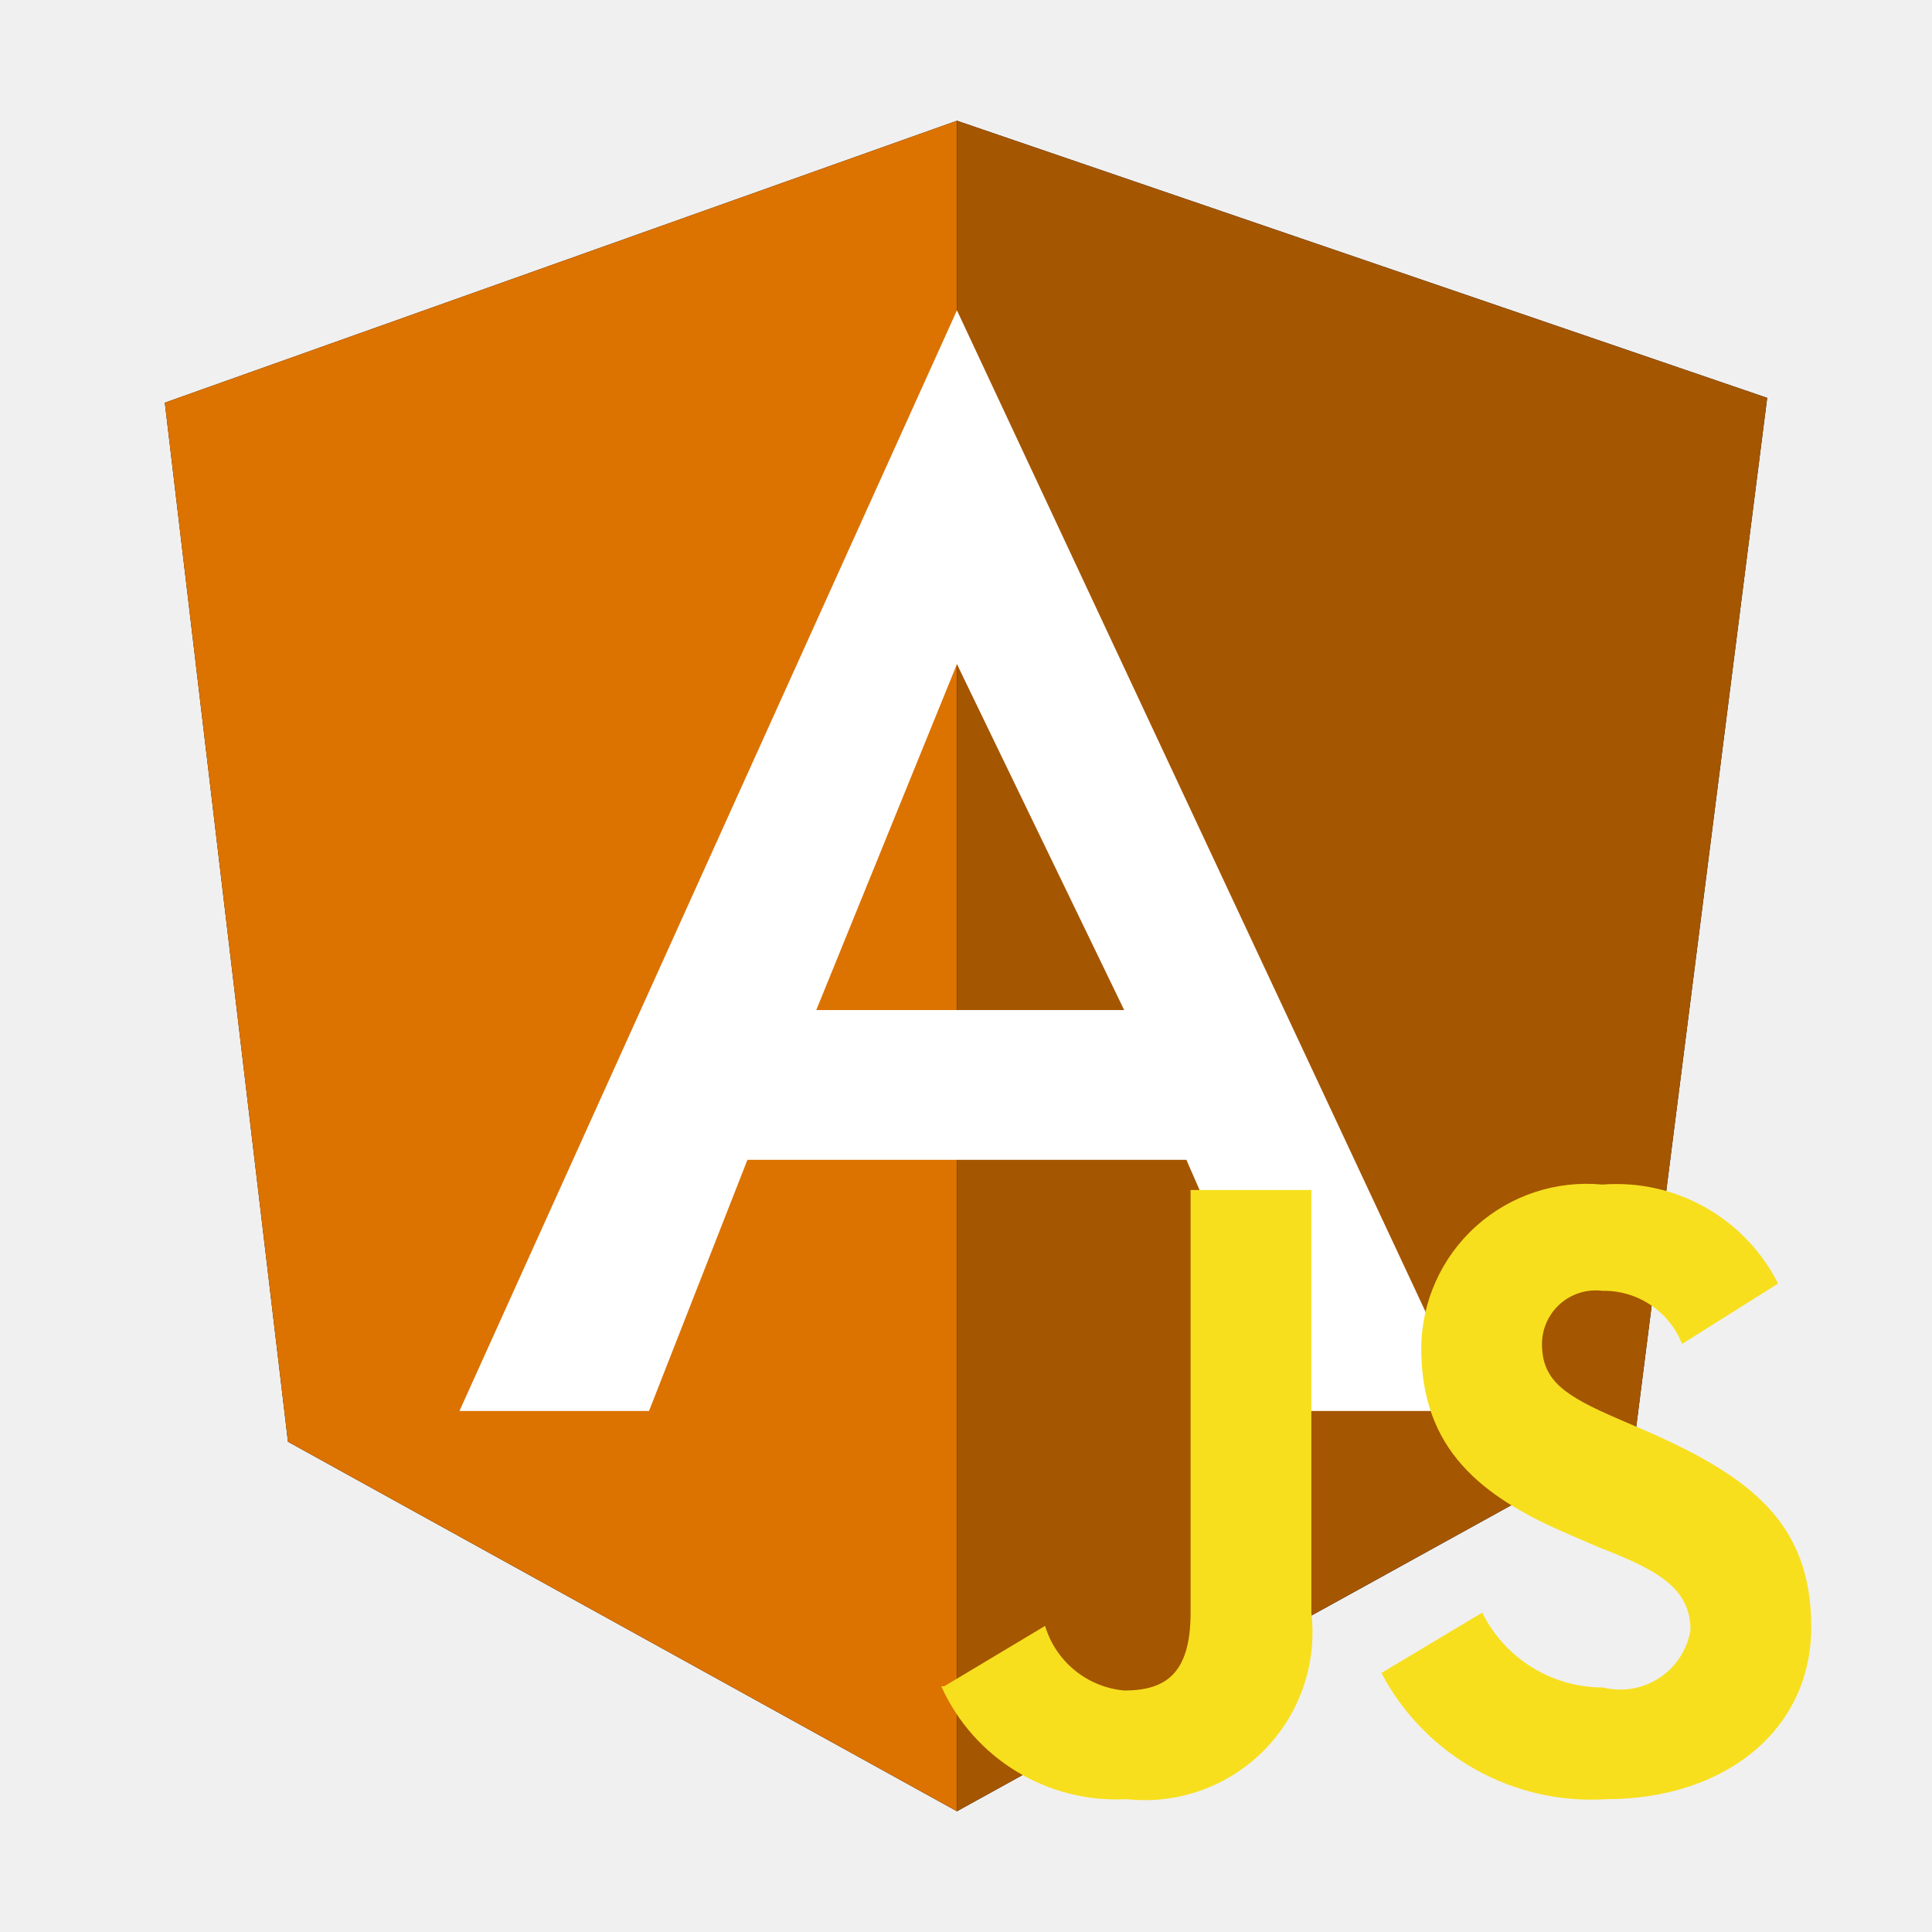
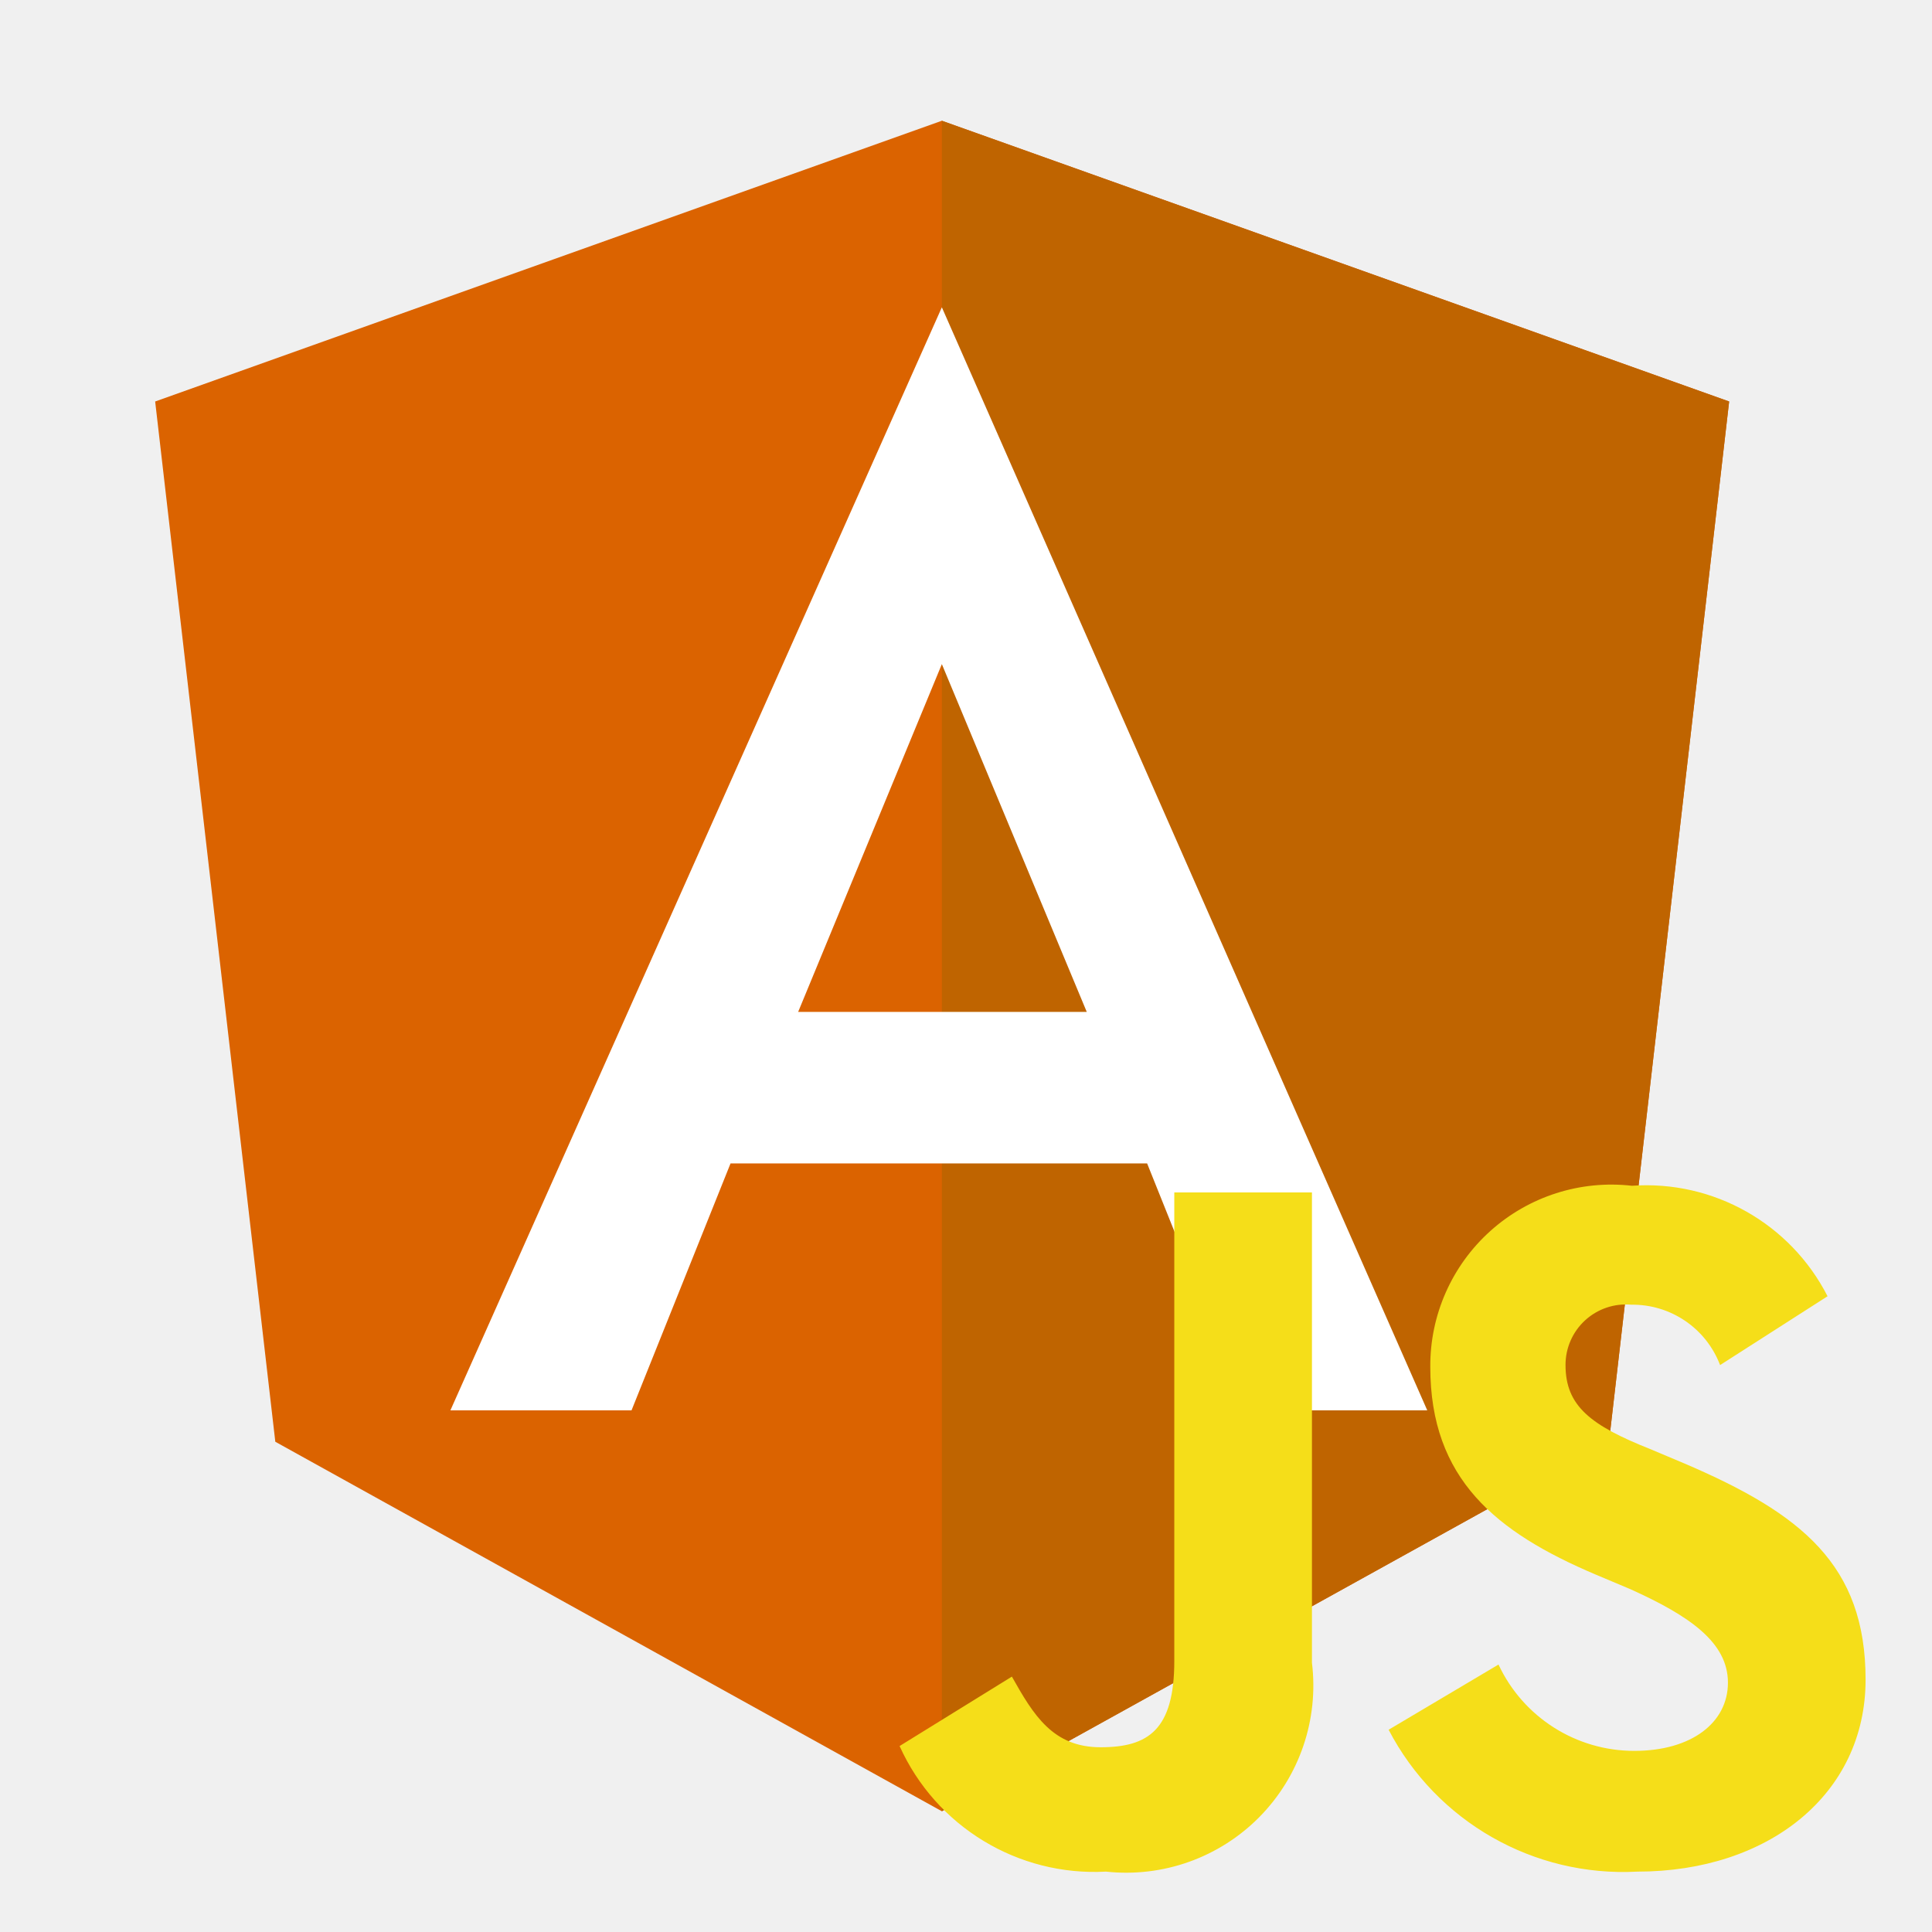
- <svg xmlns="http://www.w3.org/2000/svg" id="angular" viewBox="0 0 32 32">
-   <polygon points="2.73 6.67 15.85 2 29.27 6.59 27.08 23.8 15.85 30 4.77 23.88 2.73 6.67" />
-   <path d="M2.73,6.67L15.85,2V30L4.77,23.88Z" style="fill: #dc7200" />
-   <path d="M15.85,2L29.27,6.59,27.08,23.8,15.85,30V2Z" style="fill: #a55600" />
-   <path id="A" d="M15.85,5.14l8.53,18.23H21.47l-1.82-4.16H15.85V16.73h2.77L15.85,11l-2.33,5.73h2.33v2.48H12.38l-1.63,4.16H7.61Z" style="fill: #fff" />
-   <g id="official_js" data-name="official js">
-     <path d="M15.64,27.93l1.67-1A1.51,1.51,0,0,0,18.62,28c0.67,0,1.1-.26,1.1-1.29v-7h2v7a2.78,2.78,0,0,1-3.06,3.09,3.18,3.18,0,0,1-3.07-1.87" style="fill: #f7df1e" />
-     <path d="M22.88,27.71l1.67-1a2.23,2.23,0,0,0,2,1.24A1.18,1.18,0,0,0,28,27c0-.7-0.56-1-1.49-1.36l-0.51-.22c-1.48-.63-2.46-1.42-2.46-3.09a2.74,2.74,0,0,1,3-2.71,3,3,0,0,1,2.91,1.64l-1.59,1a1.39,1.39,0,0,0-1.32-.88,0.89,0.89,0,0,0-1,.88c0,0.61.38,0.86,1.26,1.24l0.51,0.22C29,24.47,30,25.23,30,26.95s-1.45,2.85-3.39,2.85a3.93,3.93,0,0,1-3.73-2.09" style="fill: #f7df1e" />
+ <svg xmlns="http://www.w3.org/2000/svg" viewBox="0 0 32 32">
+   <g id="ng2_pipe_js">
+     <polygon points="15.6 2 15.6 2 15.6 2 2.57 6.65 4.56 23.88 15.6 30 15.6 30 15.6 30 26.65 23.88 28.64 6.65 15.6 2" style="fill:#db6300" />
+     <polygon points="15.6 2 15.6 5.11 15.6 5.09 15.6 19.28 15.6 19.28 15.6 30 15.6 30 26.65 23.88 28.64 6.65 15.6 2" style="fill:#bf6400" />
+     <path d="M15.6,5.09,7.46,23.36h3l1.64-4.09H19l1.64,4.09h3L15.6,5.09ZM18,16.76H13.22L15.6,11Z" style="fill:#fff" />
+     <path d="M24.82,27.57A2.48,2.48,0,0,0,27.07,29c.95,0,1.55-.47,1.55-1.13S28,26.77,27,26.32l-.57-.24c-1.65-.7-2.74-1.58-2.74-3.44a3,3,0,0,1,3.34-3,3.37,3.37,0,0,1,3.24,1.83l-1.78,1.14a1.55,1.55,0,0,0-1.47-1,1,1,0,0,0-1.09,1c0,.68.42,1,1.4,1.39l.57.24c1.94.83,3,1.68,3,3.58S29.29,31,27.12,31A4.38,4.38,0,0,1,23,28.65Zm-8.06.2c.36.64.68,1.17,1.47,1.17s1.22-.29,1.22-1.43V19.75h2.28v7.79A3.1,3.1,0,0,1,18.32,31a3.54,3.54,0,0,1-3.42-2.08Z" style="fill:#f5de19" />
  </g>
-   <rect width="32" height="32" style="fill: #fff;opacity: 0" />
</svg>
